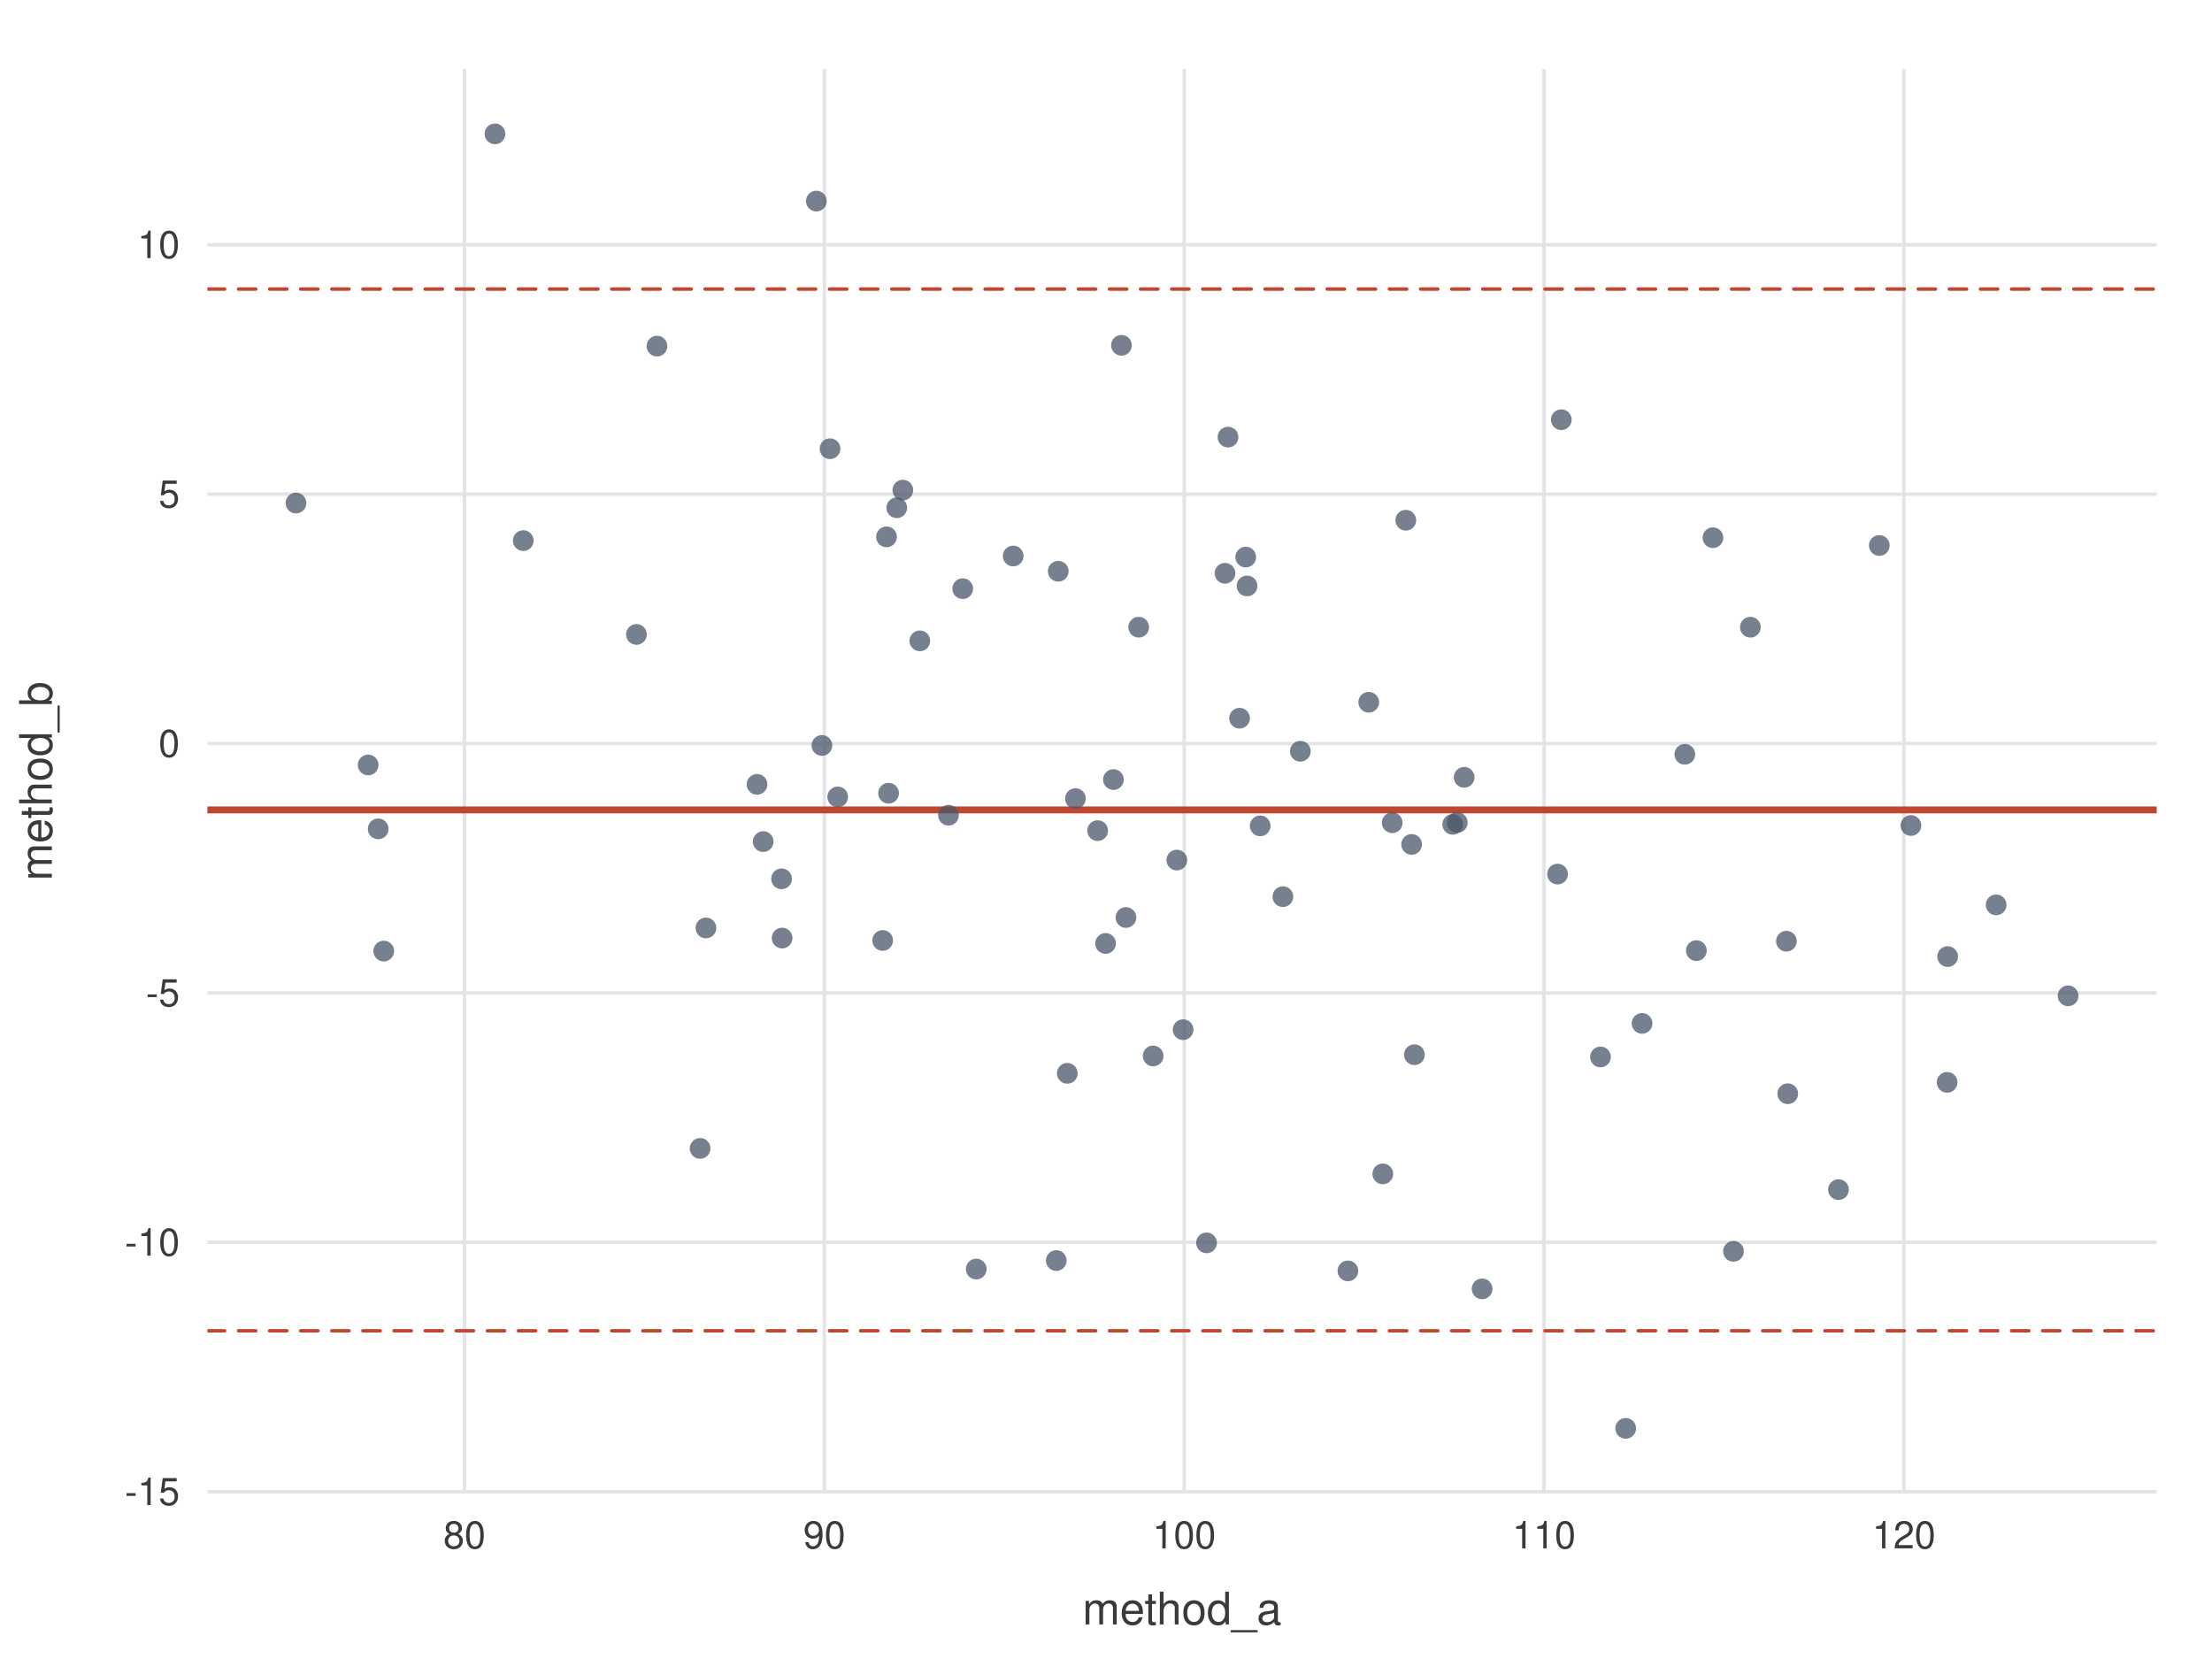
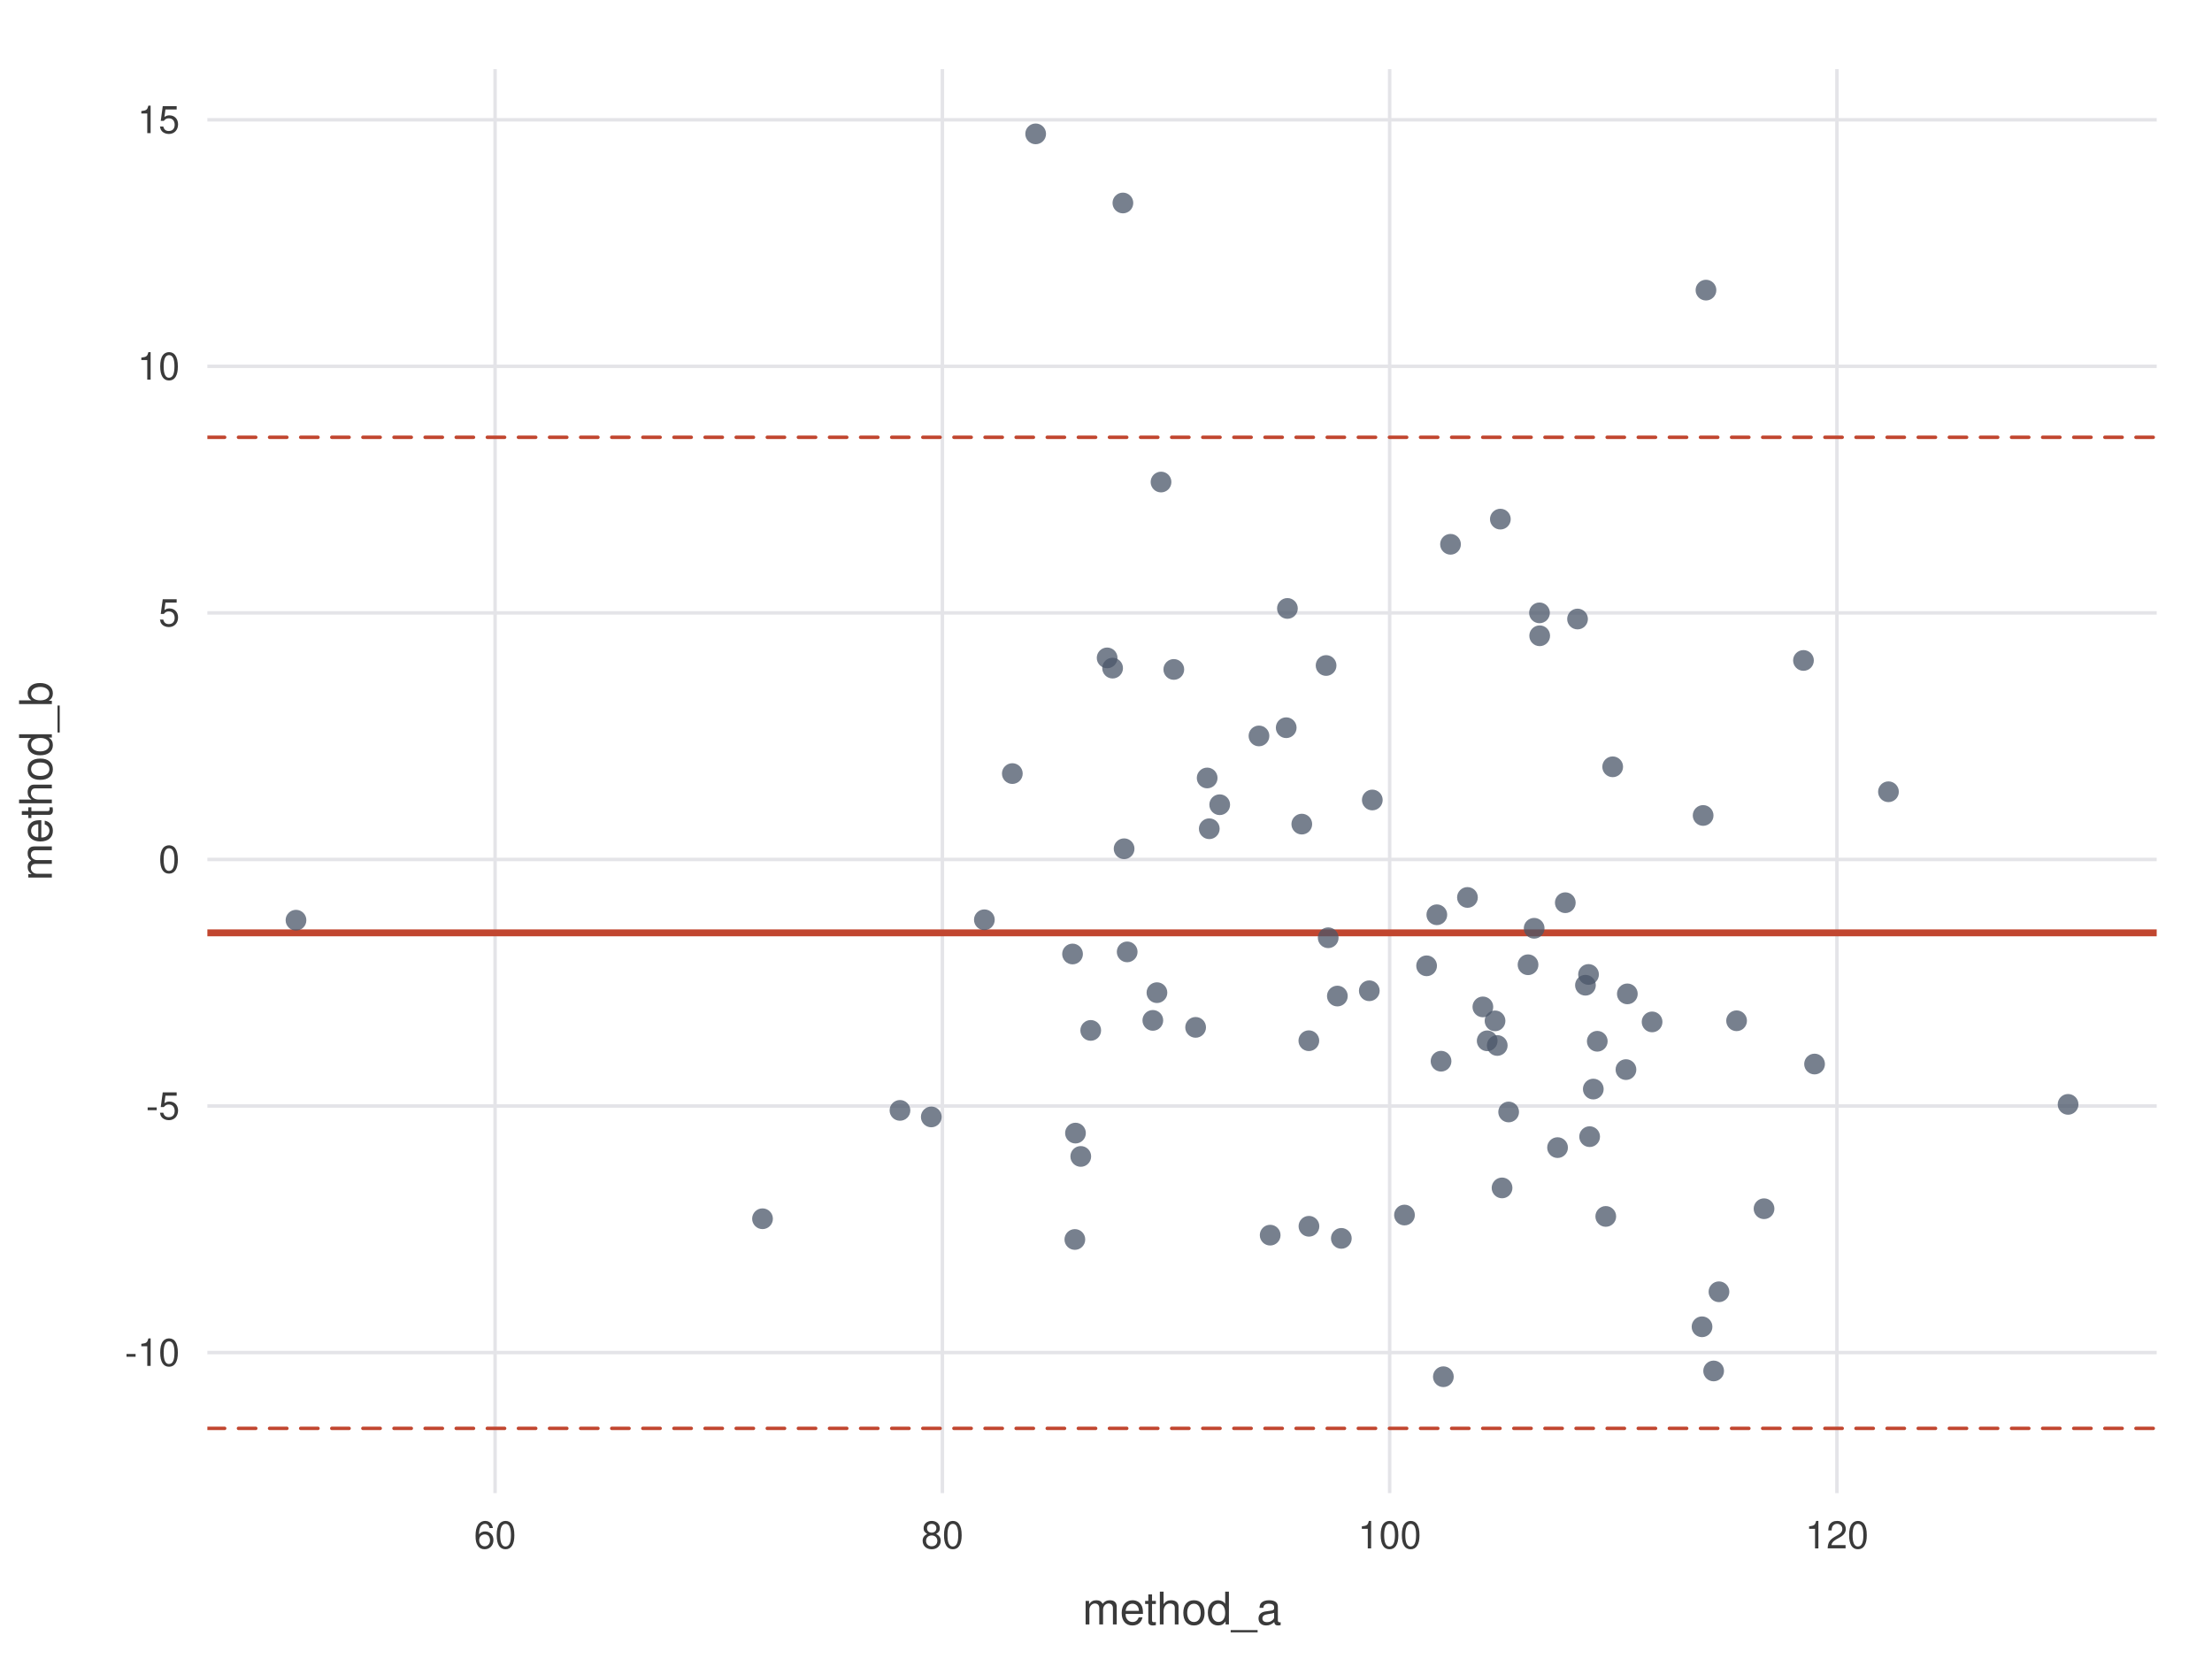
<svg xmlns="http://www.w3.org/2000/svg" width="640" height="480" viewBox="0 0 640 480" font-family="Helvetica, Arial, sans-serif">
  <rect x="0" y="0" width="640" height="480" fill="#FFFFFF" />
  <rect x="60" y="20" width="564" height="412" fill="#FFFFFF" />
-   <line x1="134.39" y1="20" x2="134.39" y2="432" stroke="#E4E4E8" stroke-width="1" />
-   <line x1="238.51" y1="20" x2="238.51" y2="432" stroke="#E4E4E8" stroke-width="1" />
-   <line x1="342.63" y1="20" x2="342.63" y2="432" stroke="#E4E4E8" stroke-width="1" />
-   <line x1="446.74" y1="20" x2="446.74" y2="432" stroke="#E4E4E8" stroke-width="1" />
-   <line x1="550.86" y1="20" x2="550.86" y2="432" stroke="#E4E4E8" stroke-width="1" />
-   <line x1="60" y1="431.6" x2="624" y2="431.6" stroke="#E4E4E8" stroke-width="1" />
-   <line x1="60" y1="359.45" x2="624" y2="359.45" stroke="#E4E4E8" stroke-width="1" />
-   <line x1="60" y1="287.29" x2="624" y2="287.29" stroke="#E4E4E8" stroke-width="1" />
-   <line x1="60" y1="215.13" x2="624" y2="215.13" stroke="#E4E4E8" stroke-width="1" />
-   <line x1="60" y1="142.98" x2="624" y2="142.98" stroke="#E4E4E8" stroke-width="1" />
-   <line x1="60" y1="70.82" x2="624" y2="70.82" stroke="#E4E4E8" stroke-width="1" />
+   <line x1="143.24" y1="20" x2="143.24" y2="432" stroke="#E4E4E8" stroke-width="1" />
+   <line x1="272.66" y1="20" x2="272.66" y2="432" stroke="#E4E4E8" stroke-width="1" />
+   <line x1="402.07" y1="20" x2="402.07" y2="432" stroke="#E4E4E8" stroke-width="1" />
+   <line x1="531.48" y1="20" x2="531.48" y2="432" stroke="#E4E4E8" stroke-width="1" />
+   <line x1="60" y1="391.34" x2="624" y2="391.34" stroke="#E4E4E8" stroke-width="1" />
+   <line x1="60" y1="320" x2="624" y2="320" stroke="#E4E4E8" stroke-width="1" />
+   <line x1="60" y1="248.67" x2="624" y2="248.67" stroke="#E4E4E8" stroke-width="1" />
+   <line x1="60" y1="177.33" x2="624" y2="177.33" stroke="#E4E4E8" stroke-width="1" />
+   <line x1="60" y1="105.99" x2="624" y2="105.99" stroke="#E4E4E8" stroke-width="1" />
+   <line x1="60" y1="34.66" x2="624" y2="34.66" stroke="#E4E4E8" stroke-width="1" />
  <clipPath id="panel1">
    <rect x="60" y="20" width="564" height="412" />
  </clipPath>
  <g clip-path="url(#panel1)">
-     <polyline points="60,234.34 624,234.34" fill="none" stroke="#C1462F" stroke-width="2" stroke-opacity="1" stroke-linejoin="round" stroke-linecap="round" />
-     <polyline points="60,83.64 624,83.64" fill="none" stroke="#C1462F" stroke-width="1" stroke-opacity="1" stroke-linejoin="round" stroke-linecap="round" stroke-dasharray="5,4" />
-     <polyline points="60,385.04 624,385.04" fill="none" stroke="#C1462F" stroke-width="1" stroke-opacity="1" stroke-linejoin="round" stroke-linecap="round" stroke-dasharray="5,4" />
-     <circle cx="420.32" cy="238.51" r="3" fill="#4A5568" fill-opacity="0.75" />
-     <circle cx="325.77" cy="265.46" r="3" fill="#4A5568" fill-opacity="0.75" />
-     <circle cx="543.74" cy="157.82" r="3" fill="#4A5568" fill-opacity="0.75" />
-     <circle cx="324.47" cy="99.91" r="3" fill="#4A5568" fill-opacity="0.75" />
-     <circle cx="531.93" cy="344.19" r="3" fill="#4A5568" fill-opacity="0.75" />
-     <circle cx="402.81" cy="238.04" r="3" fill="#4A5568" fill-opacity="0.75" />
-     <circle cx="516.87" cy="272.32" r="3" fill="#4A5568" fill-opacity="0.75" />
-     <circle cx="354.43" cy="165.87" r="3" fill="#4A5568" fill-opacity="0.75" />
-     <circle cx="349.09" cy="359.6" r="3" fill="#4A5568" fill-opacity="0.75" />
-     <circle cx="517.25" cy="316.45" r="3" fill="#4A5568" fill-opacity="0.75" />
-     <circle cx="226.29" cy="271.41" r="3" fill="#4A5568" fill-opacity="0.75" />
-     <circle cx="396.02" cy="203.19" r="3" fill="#4A5568" fill-opacity="0.75" />
-     <circle cx="151.4" cy="156.41" r="3" fill="#4A5568" fill-opacity="0.75" />
-     <circle cx="85.64" cy="145.55" r="3" fill="#4A5568" fill-opacity="0.75" />
-     <circle cx="261.22" cy="141.81" r="3" fill="#4A5568" fill-opacity="0.75" />
-     <circle cx="322.15" cy="225.55" r="3" fill="#4A5568" fill-opacity="0.75" />
-     <circle cx="495.61" cy="155.57" r="3" fill="#4A5568" fill-opacity="0.75" />
-     <circle cx="371.18" cy="259.43" r="3" fill="#4A5568" fill-opacity="0.75" />
-     <circle cx="340.49" cy="248.85" r="3" fill="#4A5568" fill-opacity="0.75" />
-     <circle cx="463.07" cy="305.81" r="3" fill="#4A5568" fill-opacity="0.75" />
-     <circle cx="376.23" cy="217.36" r="3" fill="#4A5568" fill-opacity="0.75" />
-     <circle cx="598.36" cy="288.12" r="3" fill="#4A5568" fill-opacity="0.75" />
-     <circle cx="355.3" cy="126.47" r="3" fill="#4A5568" fill-opacity="0.75" />
-     <circle cx="226.13" cy="254.27" r="3" fill="#4A5568" fill-opacity="0.75" />
-     <circle cx="423.63" cy="224.9" r="3" fill="#4A5568" fill-opacity="0.75" />
-     <circle cx="358.64" cy="207.8" r="3" fill="#4A5568" fill-opacity="0.75" />
-     <circle cx="202.56" cy="332.27" r="3" fill="#4A5568" fill-opacity="0.75" />
-     <circle cx="111.03" cy="275.17" r="3" fill="#4A5568" fill-opacity="0.75" />
-     <circle cx="220.81" cy="243.5" r="3" fill="#4A5568" fill-opacity="0.75" />
-     <circle cx="305.61" cy="364.72" r="3" fill="#4A5568" fill-opacity="0.75" />
-     <circle cx="329.46" cy="181.47" r="3" fill="#4A5568" fill-opacity="0.75" />
-     <circle cx="501.55" cy="362.05" r="3" fill="#4A5568" fill-opacity="0.75" />
-     <circle cx="278.55" cy="170.32" r="3" fill="#4A5568" fill-opacity="0.75" />
-     <circle cx="266.13" cy="185.42" r="3" fill="#4A5568" fill-opacity="0.75" />
-     <circle cx="317.58" cy="240.33" r="3" fill="#4A5568" fill-opacity="0.75" />
-     <circle cx="274.43" cy="235.87" r="3" fill="#4A5568" fill-opacity="0.75" />
-     <circle cx="333.64" cy="305.52" r="3" fill="#4A5568" fill-opacity="0.75" />
-     <circle cx="342.31" cy="297.92" r="3" fill="#4A5568" fill-opacity="0.75" />
-     <circle cx="255.38" cy="272.1" r="3" fill="#4A5568" fill-opacity="0.75" />
-     <circle cx="242.38" cy="230.57" r="3" fill="#4A5568" fill-opacity="0.75" />
-     <circle cx="400.08" cy="339.64" r="3" fill="#4A5568" fill-opacity="0.75" />
-     <circle cx="563.52" cy="276.77" r="3" fill="#4A5568" fill-opacity="0.75" />
-     <circle cx="421.65" cy="237.98" r="3" fill="#4A5568" fill-opacity="0.75" />
-     <circle cx="552.89" cy="238.84" r="3" fill="#4A5568" fill-opacity="0.75" />
-     <circle cx="259.46" cy="146.91" r="3" fill="#4A5568" fill-opacity="0.75" />
-     <circle cx="257.09" cy="229.5" r="3" fill="#4A5568" fill-opacity="0.75" />
-     <circle cx="219.03" cy="226.94" r="3" fill="#4A5568" fill-opacity="0.75" />
-     <circle cx="109.42" cy="239.82" r="3" fill="#4A5568" fill-opacity="0.75" />
-     <circle cx="360.8" cy="169.53" r="3" fill="#4A5568" fill-opacity="0.75" />
-     <circle cx="506.44" cy="181.47" r="3" fill="#4A5568" fill-opacity="0.75" />
-     <circle cx="409.23" cy="305.16" r="3" fill="#4A5568" fill-opacity="0.75" />
-     <circle cx="450.65" cy="252.9" r="3" fill="#4A5568" fill-opacity="0.75" />
-     <circle cx="319.88" cy="272.97" r="3" fill="#4A5568" fill-opacity="0.75" />
-     <circle cx="308.8" cy="310.55" r="3" fill="#4A5568" fill-opacity="0.75" />
-     <circle cx="428.82" cy="372.91" r="3" fill="#4A5568" fill-opacity="0.75" />
-     <circle cx="311.16" cy="231.06" r="3" fill="#4A5568" fill-opacity="0.75" />
-     <circle cx="237.81" cy="215.68" r="3" fill="#4A5568" fill-opacity="0.75" />
-     <circle cx="475.1" cy="296.1" r="3" fill="#4A5568" fill-opacity="0.75" />
-     <circle cx="563.36" cy="313.16" r="3" fill="#4A5568" fill-opacity="0.75" />
-     <circle cx="406.74" cy="150.52" r="3" fill="#4A5568" fill-opacity="0.75" />
-     <circle cx="204.25" cy="268.48" r="3" fill="#4A5568" fill-opacity="0.75" />
-     <circle cx="360.43" cy="161.18" r="3" fill="#4A5568" fill-opacity="0.75" />
-     <circle cx="306.18" cy="165.28" r="3" fill="#4A5568" fill-opacity="0.75" />
-     <circle cx="190.08" cy="100.14" r="3" fill="#4A5568" fill-opacity="0.75" />
-     <circle cx="490.81" cy="275.04" r="3" fill="#4A5568" fill-opacity="0.75" />
-     <circle cx="282.46" cy="367.18" r="3" fill="#4A5568" fill-opacity="0.75" />
-     <circle cx="240.15" cy="129.83" r="3" fill="#4A5568" fill-opacity="0.75" />
-     <circle cx="487.47" cy="218.24" r="3" fill="#4A5568" fill-opacity="0.75" />
-     <circle cx="451.73" cy="121.43" r="3" fill="#4A5568" fill-opacity="0.75" />
-     <circle cx="293.14" cy="160.87" r="3" fill="#4A5568" fill-opacity="0.75" />
-     <circle cx="143.21" cy="38.73" r="3" fill="#4A5568" fill-opacity="0.75" />
-     <circle cx="389.99" cy="367.71" r="3" fill="#4A5568" fill-opacity="0.75" />
-     <circle cx="256.5" cy="155.33" r="3" fill="#4A5568" fill-opacity="0.75" />
-     <circle cx="106.52" cy="221.33" r="3" fill="#4A5568" fill-opacity="0.75" />
-     <circle cx="364.61" cy="238.95" r="3" fill="#4A5568" fill-opacity="0.75" />
-     <circle cx="184.14" cy="183.56" r="3" fill="#4A5568" fill-opacity="0.75" />
-     <circle cx="577.54" cy="261.81" r="3" fill="#4A5568" fill-opacity="0.75" />
-     <circle cx="236.2" cy="58.18" r="3" fill="#4A5568" fill-opacity="0.75" />
-     <circle cx="408.43" cy="244.31" r="3" fill="#4A5568" fill-opacity="0.75" />
-     <circle cx="470.36" cy="413.27" r="3" fill="#4A5568" fill-opacity="0.75" />
+     <polyline points="60,269.9 624,269.9" fill="none" stroke="#C1462F" stroke-width="2" stroke-opacity="1" stroke-linejoin="round" stroke-linecap="round" />
+     <polyline points="60,126.52 624,126.52" fill="none" stroke="#C1462F" stroke-width="1" stroke-opacity="1" stroke-linejoin="round" stroke-linecap="round" stroke-dasharray="5,4" />
+     <polyline points="60,413.27 624,413.27" fill="none" stroke="#C1462F" stroke-width="1" stroke-opacity="1" stroke-linejoin="round" stroke-linecap="round" stroke-dasharray="5,4" />
+     <circle cx="85.64" cy="266.24" r="3" fill="#4A5568" fill-opacity="0.75" />
+     <circle cx="416.94" cy="307.04" r="3" fill="#4A5568" fill-opacity="0.75" />
+     <circle cx="495.81" cy="396.66" r="3" fill="#4A5568" fill-opacity="0.75" />
+     <circle cx="315.58" cy="298.13" r="3" fill="#4A5568" fill-opacity="0.75" />
+     <circle cx="456.43" cy="179.1" r="3" fill="#4A5568" fill-opacity="0.75" />
+     <circle cx="598.36" cy="319.53" r="3" fill="#4A5568" fill-opacity="0.75" />
+     <circle cx="464.6" cy="351.95" r="3" fill="#4A5568" fill-opacity="0.75" />
+     <circle cx="320.33" cy="190.35" r="3" fill="#4A5568" fill-opacity="0.75" />
+     <circle cx="443.88" cy="268.58" r="3" fill="#4A5568" fill-opacity="0.75" />
+     <circle cx="521.8" cy="191.09" r="3" fill="#4A5568" fill-opacity="0.75" />
+     <circle cx="372.49" cy="176.04" r="3" fill="#4A5568" fill-opacity="0.75" />
+     <circle cx="378.72" cy="354.8" r="3" fill="#4A5568" fill-opacity="0.75" />
+     <circle cx="378.69" cy="301.11" r="3" fill="#4A5568" fill-opacity="0.75" />
+     <circle cx="434.1" cy="150.2" r="3" fill="#4A5568" fill-opacity="0.75" />
+     <circle cx="445.48" cy="183.95" r="3" fill="#4A5568" fill-opacity="0.75" />
+     <circle cx="349.88" cy="239.78" r="3" fill="#4A5568" fill-opacity="0.75" />
+     <circle cx="459.93" cy="328.87" r="3" fill="#4A5568" fill-opacity="0.75" />
+     <circle cx="269.45" cy="323.16" r="3" fill="#4A5568" fill-opacity="0.75" />
+     <circle cx="396.18" cy="286.66" r="3" fill="#4A5568" fill-opacity="0.75" />
+     <circle cx="430.29" cy="301.14" r="3" fill="#4A5568" fill-opacity="0.75" />
+     <circle cx="384.29" cy="271.32" r="3" fill="#4A5568" fill-opacity="0.75" />
+     <circle cx="466.6" cy="221.86" r="3" fill="#4A5568" fill-opacity="0.75" />
+     <circle cx="436.5" cy="321.73" r="3" fill="#4A5568" fill-opacity="0.75" />
+     <circle cx="220.62" cy="352.62" r="3" fill="#4A5568" fill-opacity="0.75" />
+     <circle cx="429.04" cy="291.33" r="3" fill="#4A5568" fill-opacity="0.75" />
+     <circle cx="492.77" cy="235.94" r="3" fill="#4A5568" fill-opacity="0.75" />
+     <circle cx="417.61" cy="398.33" r="3" fill="#4A5568" fill-opacity="0.75" />
+     <circle cx="406.36" cy="351.55" r="3" fill="#4A5568" fill-opacity="0.75" />
+     <circle cx="383.68" cy="192.55" r="3" fill="#4A5568" fill-opacity="0.75" />
+     <circle cx="458.72" cy="285.06" r="3" fill="#4A5568" fill-opacity="0.75" />
+     <circle cx="445.42" cy="177.32" r="3" fill="#4A5568" fill-opacity="0.75" />
+     <circle cx="339.62" cy="193.69" r="3" fill="#4A5568" fill-opacity="0.75" />
+     <circle cx="459.61" cy="281.94" r="3" fill="#4A5568" fill-opacity="0.75" />
+     <circle cx="433.2" cy="302.49" r="3" fill="#4A5568" fill-opacity="0.75" />
+     <circle cx="292.9" cy="223.82" r="3" fill="#4A5568" fill-opacity="0.75" />
+     <circle cx="333.55" cy="295.23" r="3" fill="#4A5568" fill-opacity="0.75" />
+     <circle cx="432.56" cy="295.37" r="3" fill="#4A5568" fill-opacity="0.75" />
+     <circle cx="386.94" cy="288.19" r="3" fill="#4A5568" fill-opacity="0.75" />
+     <circle cx="372.14" cy="210.55" r="3" fill="#4A5568" fill-opacity="0.75" />
+     <circle cx="442.11" cy="279.13" r="3" fill="#4A5568" fill-opacity="0.75" />
+     <circle cx="510.39" cy="349.72" r="3" fill="#4A5568" fill-opacity="0.75" />
+     <circle cx="352.9" cy="232.83" r="3" fill="#4A5568" fill-opacity="0.75" />
+     <circle cx="470.44" cy="309.47" r="3" fill="#4A5568" fill-opacity="0.75" />
+     <circle cx="364.26" cy="212.93" r="3" fill="#4A5568" fill-opacity="0.75" />
+     <circle cx="497.35" cy="373.75" r="3" fill="#4A5568" fill-opacity="0.75" />
+     <circle cx="424.58" cy="259.66" r="3" fill="#4A5568" fill-opacity="0.75" />
+     <circle cx="367.5" cy="357.37" r="3" fill="#4A5568" fill-opacity="0.75" />
+     <circle cx="492.45" cy="383.88" r="3" fill="#4A5568" fill-opacity="0.75" />
+     <circle cx="326.13" cy="275.41" r="3" fill="#4A5568" fill-opacity="0.75" />
+     <circle cx="525.01" cy="307.86" r="3" fill="#4A5568" fill-opacity="0.75" />
+     <circle cx="312.7" cy="334.59" r="3" fill="#4A5568" fill-opacity="0.75" />
+     <circle cx="310.99" cy="358.62" r="3" fill="#4A5568" fill-opacity="0.75" />
+     <circle cx="478" cy="295.67" r="3" fill="#4A5568" fill-opacity="0.75" />
+     <circle cx="325.24" cy="245.57" r="3" fill="#4A5568" fill-opacity="0.75" />
+     <circle cx="434.59" cy="343.7" r="3" fill="#4A5568" fill-opacity="0.75" />
+     <circle cx="502.45" cy="295.34" r="3" fill="#4A5568" fill-opacity="0.75" />
+     <circle cx="310.32" cy="276.02" r="3" fill="#4A5568" fill-opacity="0.75" />
+     <circle cx="345.93" cy="297.25" r="3" fill="#4A5568" fill-opacity="0.75" />
+     <circle cx="311.17" cy="327.84" r="3" fill="#4A5568" fill-opacity="0.75" />
+     <circle cx="376.65" cy="238.44" r="3" fill="#4A5568" fill-opacity="0.75" />
+     <circle cx="388.09" cy="358.3" r="3" fill="#4A5568" fill-opacity="0.75" />
+     <circle cx="450.65" cy="332.04" r="3" fill="#4A5568" fill-opacity="0.75" />
+     <circle cx="493.59" cy="83.94" r="3" fill="#4A5568" fill-opacity="0.75" />
+     <circle cx="460.99" cy="315.1" r="3" fill="#4A5568" fill-opacity="0.75" />
+     <circle cx="335.92" cy="139.47" r="3" fill="#4A5568" fill-opacity="0.75" />
+     <circle cx="299.65" cy="38.73" r="3" fill="#4A5568" fill-opacity="0.75" />
+     <circle cx="284.81" cy="266.12" r="3" fill="#4A5568" fill-opacity="0.75" />
+     <circle cx="546.39" cy="229.08" r="3" fill="#4A5568" fill-opacity="0.75" />
+     <circle cx="452.89" cy="261.18" r="3" fill="#4A5568" fill-opacity="0.75" />
+     <circle cx="415.72" cy="264.67" r="3" fill="#4A5568" fill-opacity="0.75" />
+     <circle cx="412.76" cy="279.44" r="3" fill="#4A5568" fill-opacity="0.75" />
+     <circle cx="462.14" cy="301.27" r="3" fill="#4A5568" fill-opacity="0.75" />
+     <circle cx="349.27" cy="225.09" r="3" fill="#4A5568" fill-opacity="0.75" />
+     <circle cx="321.91" cy="193.31" r="3" fill="#4A5568" fill-opacity="0.75" />
+     <circle cx="470.84" cy="287.56" r="3" fill="#4A5568" fill-opacity="0.75" />
+     <circle cx="397.05" cy="231.46" r="3" fill="#4A5568" fill-opacity="0.75" />
+     <circle cx="419.68" cy="157.48" r="3" fill="#4A5568" fill-opacity="0.75" />
+     <circle cx="334.74" cy="287.21" r="3" fill="#4A5568" fill-opacity="0.75" />
+     <circle cx="324.89" cy="58.73" r="3" fill="#4A5568" fill-opacity="0.75" />
+     <circle cx="260.39" cy="321.27" r="3" fill="#4A5568" fill-opacity="0.75" />
  </g>
-   <text x="134.39" y="448" text-anchor="middle" font-size="11" fill="#3A3A3A">80</text>
-   <text x="238.51" y="448" text-anchor="middle" font-size="11" fill="#3A3A3A">90</text>
-   <text x="342.63" y="448" text-anchor="middle" font-size="11" fill="#3A3A3A">100</text>
-   <text x="446.74" y="448" text-anchor="middle" font-size="11" fill="#3A3A3A">110</text>
-   <text x="550.86" y="448" text-anchor="middle" font-size="11" fill="#3A3A3A">120</text>
-   <text x="52" y="435.45" text-anchor="end" font-size="11" fill="#3A3A3A">-15</text>
-   <text x="52" y="363.3" text-anchor="end" font-size="11" fill="#3A3A3A">-10</text>
-   <text x="52" y="291.14" text-anchor="end" font-size="11" fill="#3A3A3A">-5</text>
-   <text x="52" y="218.98" text-anchor="end" font-size="11" fill="#3A3A3A">0</text>
-   <text x="52" y="146.83" text-anchor="end" font-size="11" fill="#3A3A3A">5</text>
-   <text x="52" y="74.67" text-anchor="end" font-size="11" fill="#3A3A3A">10</text>
+   <text x="143.24" y="448" text-anchor="middle" font-size="11" fill="#3A3A3A">60</text>
+   <text x="272.66" y="448" text-anchor="middle" font-size="11" fill="#3A3A3A">80</text>
+   <text x="402.07" y="448" text-anchor="middle" font-size="11" fill="#3A3A3A">100</text>
+   <text x="531.48" y="448" text-anchor="middle" font-size="11" fill="#3A3A3A">120</text>
+   <text x="52" y="395.19" text-anchor="end" font-size="11" fill="#3A3A3A">-10</text>
+   <text x="52" y="323.85" text-anchor="end" font-size="11" fill="#3A3A3A">-5</text>
+   <text x="52" y="252.52" text-anchor="end" font-size="11" fill="#3A3A3A">0</text>
+   <text x="52" y="181.18" text-anchor="end" font-size="11" fill="#3A3A3A">5</text>
+   <text x="52" y="109.84" text-anchor="end" font-size="11" fill="#3A3A3A">10</text>
+   <text x="52" y="38.51" text-anchor="end" font-size="11" fill="#3A3A3A">15</text>
  <text x="342" y="470" text-anchor="middle" font-size="13" fill="#3A3A3A">method_a</text>
  <text x="15" y="226" transform="rotate(-90 15 226)" text-anchor="middle" font-size="13" fill="#3A3A3A">method_b</text>
</svg>
